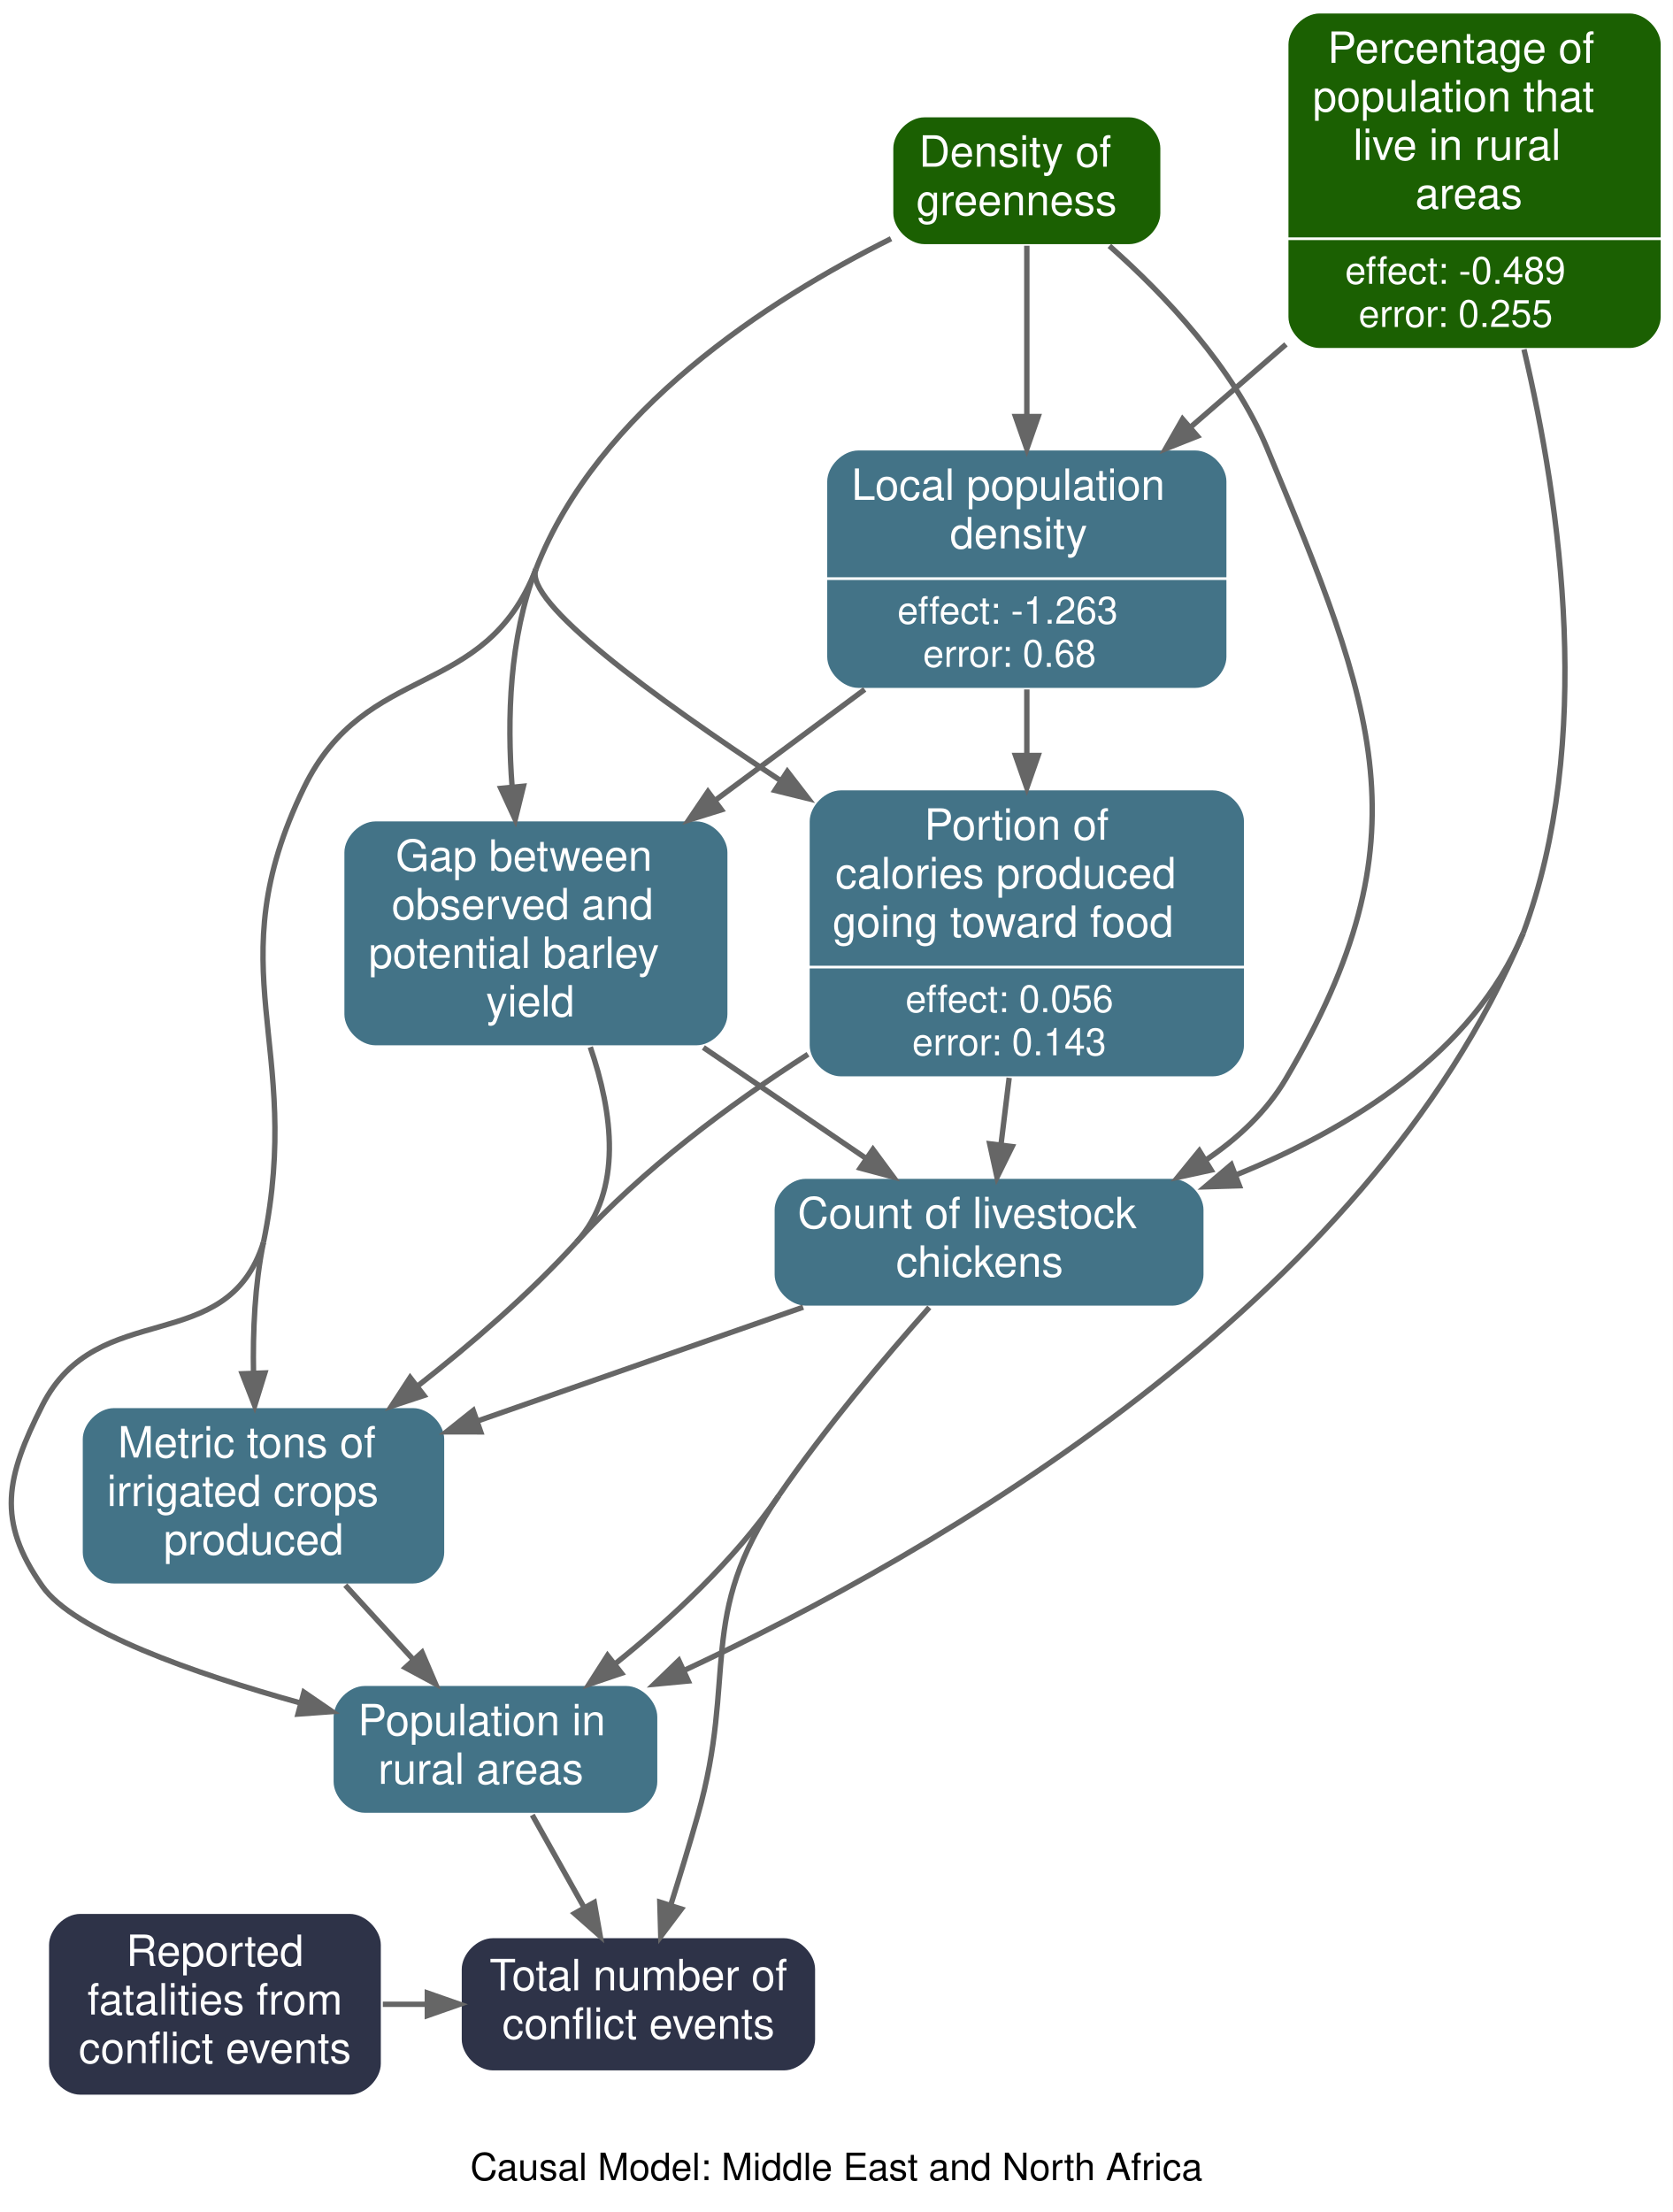
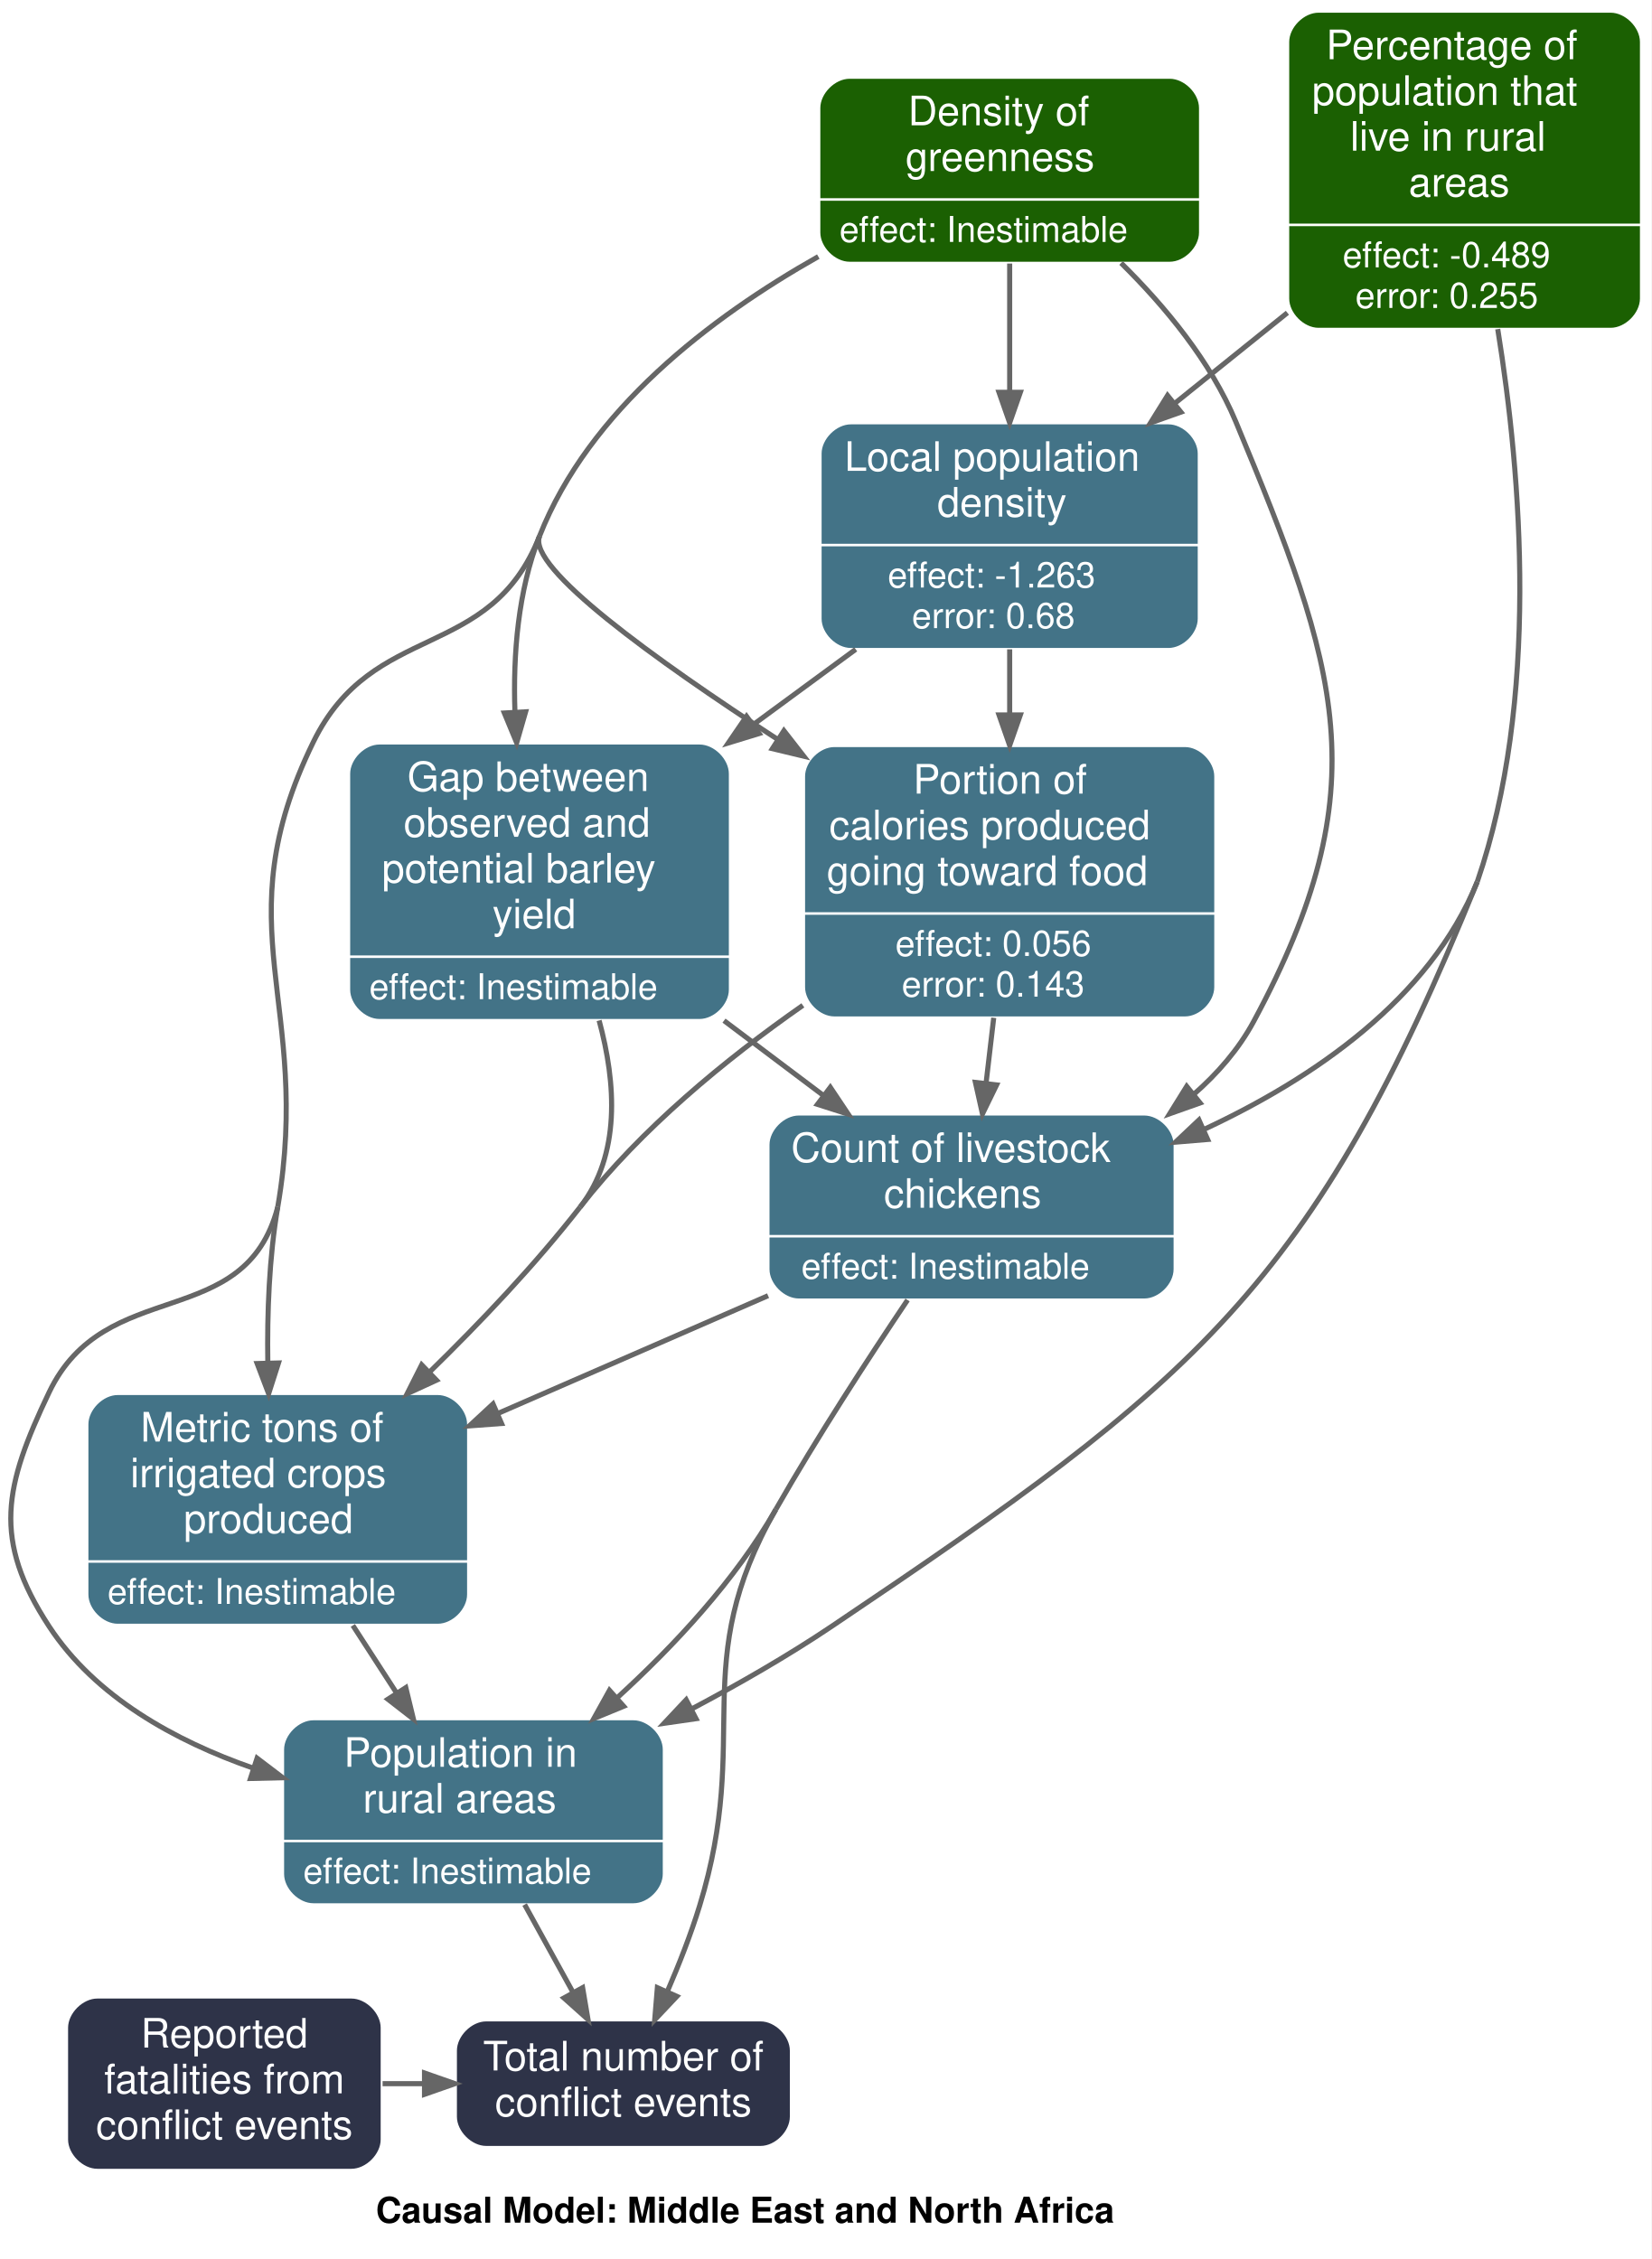
- <svg xmlns="http://www.w3.org/2000/svg" width="" height="" viewBox="0.00 0.00 620.18 820.00" preserveAspectRatio="xMinYMin">
-   <g id="graph0" class="graph" transform="scale(1 1) rotate(0) translate(4 816)">
-     <polygon fill="#ffffff" stroke="transparent" points="-4,4 -4,-816 616.185,-816 616.185,4 -4,4" />
-     <text text-anchor="middle" x="306.092" y="-7.8" font-family="Helvetica, Arial, sans-serif" font-size="14.00" fill="#000000">Causal Model: Middle East and North Africa</text>
+ <svg xmlns="http://www.w3.org/2000/svg" width="" height="" viewBox="0.00 0.00 649.79 889.00" preserveAspectRatio="xMinYMin">
+   <g id="graph0" class="graph" transform="scale(1 1) rotate(0) translate(4 885)">
+     <polygon fill="#ffffff" stroke="transparent" points="-4,4 -4,-885 645.79,-885 645.79,4 -4,4" />
+     <text text-anchor="start" x="143.895" y="-10.3" font-family="Helvetica, Arial, sans-serif" font-weight="bold" font-size="14.00" fill="#000000">Causal Model: Middle East and North Africa</text>
    <g id="node1" class="node rankB">
-       <path fill="none" stroke="#000000" d="M307.685,-416.5C307.685,-416.5 445.685,-416.5 445.685,-416.5 451.685,-416.5 457.685,-422.5 457.685,-428.5 457.685,-428.5 457.685,-511.5 457.685,-511.5 457.685,-517.5 451.685,-523.5 445.685,-523.5 445.685,-523.5 307.685,-523.5 307.685,-523.5 301.685,-523.5 295.685,-517.5 295.685,-511.5 295.685,-511.5 295.685,-428.5 295.685,-428.5 295.685,-422.5 301.685,-416.5 307.685,-416.5" />
-       <text text-anchor="start" x="338.685" y="-504.7" font-family="Helvetica, Arial, sans-serif" font-size="16.00" fill="#000000">Portion of</text>
-       <text text-anchor="start" x="305.685" y="-486.7" font-family="Helvetica, Arial, sans-serif" font-size="16.00" fill="#000000">calories produced</text>
-       <text text-anchor="start" x="304.685" y="-468.7" font-family="Helvetica, Arial, sans-serif" font-size="16.00" fill="#000000">going toward food</text>
-       <polyline fill="none" stroke="#000000" points="295.685,-457.5 457.685,-457.5 " />
-       <text text-anchor="start" x="331.685" y="-440.8" font-family="Helvetica, Arial, sans-serif" font-size="14.00" fill="#000000">effect: 0.056</text>
-       <text text-anchor="start" x="334.185" y="-424.8" font-family="Helvetica, Arial, sans-serif" font-size="14.00" fill="#000000">error: 0.143</text>
+       <path fill="none" stroke="#000000" d="M324.29,-484.5C324.29,-484.5 462.29,-484.5 462.29,-484.5 468.29,-484.5 474.29,-490.5 474.29,-496.5 474.29,-496.5 474.29,-579.5 474.29,-579.5 474.29,-585.5 468.29,-591.5 462.29,-591.5 462.29,-591.5 324.29,-591.5 324.29,-591.5 318.29,-591.5 312.29,-585.5 312.29,-579.5 312.29,-579.5 312.29,-496.5 312.29,-496.5 312.29,-490.5 318.29,-484.5 324.29,-484.5" />
+       <text text-anchor="start" x="355.29" y="-572.7" font-family="Helvetica, Arial, sans-serif" font-size="16.00" fill="#000000">Portion of</text>
+       <text text-anchor="start" x="322.29" y="-554.7" font-family="Helvetica, Arial, sans-serif" font-size="16.00" fill="#000000">calories produced</text>
+       <text text-anchor="start" x="321.29" y="-536.7" font-family="Helvetica, Arial, sans-serif" font-size="16.00" fill="#000000">going toward food</text>
+       <polyline fill="none" stroke="#000000" points="312.29,-525.5 474.29,-525.5 " />
+       <text text-anchor="start" x="348.29" y="-508.8" font-family="Helvetica, Arial, sans-serif" font-size="14.00" fill="#000000">effect: 0.056</text>
+       <text text-anchor="start" x="350.79" y="-492.8" font-family="Helvetica, Arial, sans-serif" font-size="14.00" fill="#000000">error: 0.143</text>
    </g>
    <g id="node2" class="node rankB">
-       <path fill="none" stroke="#000000" d="M294.685,-331.5C294.685,-331.5 430.685,-331.5 430.685,-331.5 436.685,-331.5 442.685,-337.5 442.685,-343.5 442.685,-343.5 442.685,-367.5 442.685,-367.5 442.685,-373.5 436.685,-379.5 430.685,-379.5 430.685,-379.5 294.685,-379.5 294.685,-379.5 288.685,-379.5 282.685,-373.5 282.685,-367.5 282.685,-367.5 282.685,-343.5 282.685,-343.5 282.685,-337.5 288.685,-331.5 294.685,-331.5" />
-       <text text-anchor="start" x="291.685" y="-360.7" font-family="Helvetica, Arial, sans-serif" font-size="16.00" fill="#000000">Count of livestock</text>
-       <text text-anchor="start" x="328.185" y="-342.7" font-family="Helvetica, Arial, sans-serif" font-size="16.00" fill="#000000">chickens</text>
+       <path fill="none" stroke="#000000" d="M310.29,-373.5C310.29,-373.5 446.29,-373.5 446.29,-373.5 452.29,-373.5 458.29,-379.5 458.29,-385.5 458.29,-385.5 458.29,-434.5 458.29,-434.5 458.29,-440.5 452.29,-446.5 446.29,-446.5 446.29,-446.5 310.29,-446.5 310.29,-446.5 304.29,-446.5 298.29,-440.5 298.29,-434.5 298.29,-434.5 298.29,-385.5 298.29,-385.5 298.29,-379.5 304.29,-373.5 310.29,-373.5" />
+       <text text-anchor="start" x="307.29" y="-427.7" font-family="Helvetica, Arial, sans-serif" font-size="16.00" fill="#000000">Count of livestock</text>
+       <text text-anchor="start" x="343.79" y="-409.7" font-family="Helvetica, Arial, sans-serif" font-size="16.00" fill="#000000">chickens</text>
+       <polyline fill="none" stroke="#000000" points="298.29,-398.5 458.29,-398.5 " />
+       <text text-anchor="start" x="311.29" y="-381.8" font-family="Helvetica, Arial, sans-serif" font-size="14.00" fill="#000000">effect: Inestimable</text>
    </g>
    <g id="edge1" class="edge">
-       <path fill="none" stroke="#666666" stroke-width="2" d="M370.136,-416.438C369.111,-408.059 368.074,-399.575 367.112,-391.707" />
-       <polygon fill="#666666" stroke="#666666" stroke-width="2" points="371.253,-390.969 365.627,-379.567 362.915,-391.988 371.253,-390.969" />
+       <path fill="none" stroke="#666666" stroke-width="2" d="M387.016,-484.458C386.012,-475.897 384.979,-467.079 383.99,-458.64" />
+       <polygon fill="#666666" stroke="#666666" stroke-width="2" points="388.15,-458.05 382.582,-446.621 379.807,-459.028 388.15,-458.05" />
    </g>
    <g id="node3" class="node rankB">
-       <path fill="none" stroke="#000000" d="M38.185,-228.5C38.185,-228.5 149.185,-228.5 149.185,-228.5 155.185,-228.5 161.185,-234.5 161.185,-240.5 161.185,-240.5 161.185,-282.5 161.185,-282.5 161.185,-288.5 155.185,-294.5 149.185,-294.5 149.185,-294.5 38.185,-294.5 38.185,-294.5 32.185,-294.5 26.185,-288.5 26.185,-282.5 26.185,-282.5 26.185,-240.5 26.185,-240.5 26.185,-234.5 32.185,-228.5 38.185,-228.5" />
-       <text text-anchor="start" x="39.685" y="-275.7" font-family="Helvetica, Arial, sans-serif" font-size="16.00" fill="#000000">Metric tons of</text>
-       <text text-anchor="start" x="35.685" y="-257.7" font-family="Helvetica, Arial, sans-serif" font-size="16.00" fill="#000000">irrigated crops</text>
-       <text text-anchor="start" x="56.685" y="-239.7" font-family="Helvetica, Arial, sans-serif" font-size="16.00" fill="#000000">produced</text>
+       <path fill="none" stroke="#000000" d="M42.29,-245.5C42.29,-245.5 168.29,-245.5 168.29,-245.5 174.29,-245.5 180.29,-251.5 180.29,-257.5 180.29,-257.5 180.29,-324.5 180.29,-324.5 180.29,-330.5 174.29,-336.5 168.29,-336.5 168.29,-336.5 42.29,-336.5 42.29,-336.5 36.29,-336.5 30.29,-330.5 30.29,-324.5 30.29,-324.5 30.29,-257.5 30.29,-257.5 30.29,-251.5 36.29,-245.5 42.29,-245.5" />
+       <text text-anchor="start" x="51.29" y="-317.7" font-family="Helvetica, Arial, sans-serif" font-size="16.00" fill="#000000">Metric tons of</text>
+       <text text-anchor="start" x="47.29" y="-299.7" font-family="Helvetica, Arial, sans-serif" font-size="16.00" fill="#000000">irrigated crops</text>
+       <text text-anchor="start" x="68.29" y="-281.7" font-family="Helvetica, Arial, sans-serif" font-size="16.00" fill="#000000">produced</text>
+       <polyline fill="none" stroke="#000000" points="30.29,-270.5 180.29,-270.5 " />
+       <text text-anchor="start" x="38.29" y="-253.8" font-family="Helvetica, Arial, sans-serif" font-size="14.00" fill="#000000">effect: Inestimable</text>
    </g>
    <g id="edge2" class="edge">
-       <path fill="none" stroke="#666666" stroke-width="2" d="M295.561,-425.173C266.143,-406.288 234.161,-382.42 209.685,-355.5" />
+       <path fill="none" stroke="#666666" stroke-width="2" d="M311.922,-489.357C281.37,-468.006 248.274,-440.772 224.29,-410" />
    </g>
    <g id="edge3" class="edge">
-       <path fill="none" stroke="#666666" stroke-width="2" d="M293.76,-331.415C256.94,-318.548 211.44,-302.649 173.137,-289.264" />
-       <polygon fill="#666666" stroke="#666666" stroke-width="2" points="174.213,-285.191 161.499,-285.197 171.442,-293.121 174.213,-285.191" />
+       <path fill="none" stroke="#666666" stroke-width="2" d="M298.226,-375.1C264.866,-360.559 226.049,-343.638 192.014,-328.803" />
+       <polygon fill="#666666" stroke="#666666" stroke-width="2" points="193.349,-324.803 180.671,-323.858 189.993,-332.503 193.349,-324.803" />
    </g>
    <g id="node4" class="node rankB">
-       <path fill="none" stroke="#000000" d="M131.185,-143.5C131.185,-143.5 228.185,-143.5 228.185,-143.5 234.185,-143.5 240.185,-149.5 240.185,-155.5 240.185,-155.5 240.185,-179.5 240.185,-179.5 240.185,-185.5 234.185,-191.5 228.185,-191.5 228.185,-191.5 131.185,-191.5 131.185,-191.5 125.185,-191.5 119.185,-185.5 119.185,-179.5 119.185,-179.5 119.185,-155.5 119.185,-155.5 119.185,-149.5 125.185,-143.5 131.185,-143.5" />
-       <text text-anchor="start" x="128.685" y="-172.7" font-family="Helvetica, Arial, sans-serif" font-size="16.00" fill="#000000">Population in</text>
-       <text text-anchor="start" x="136.185" y="-154.7" font-family="Helvetica, Arial, sans-serif" font-size="16.00" fill="#000000">rural areas</text>
+       <path fill="none" stroke="#000000" d="M119.29,-135.5C119.29,-135.5 245.29,-135.5 245.29,-135.5 251.29,-135.5 257.29,-141.5 257.29,-147.5 257.29,-147.5 257.29,-196.5 257.29,-196.5 257.29,-202.5 251.29,-208.5 245.29,-208.5 245.29,-208.5 119.29,-208.5 119.29,-208.5 113.29,-208.5 107.29,-202.5 107.29,-196.5 107.29,-196.5 107.29,-147.5 107.29,-147.5 107.29,-141.5 113.29,-135.5 119.29,-135.5" />
+       <text text-anchor="start" x="131.29" y="-189.7" font-family="Helvetica, Arial, sans-serif" font-size="16.00" fill="#000000">Population in</text>
+       <text text-anchor="start" x="138.79" y="-171.7" font-family="Helvetica, Arial, sans-serif" font-size="16.00" fill="#000000">rural areas</text>
+       <polyline fill="none" stroke="#000000" points="107.29,-160.5 257.29,-160.5 " />
+       <text text-anchor="start" x="115.29" y="-143.8" font-family="Helvetica, Arial, sans-serif" font-size="14.00" fill="#000000">effect: Inestimable</text>
    </g>
    <g id="edge4" class="edge">
-       <path fill="none" stroke="#666666" stroke-width="2" d="M340.532,-331.343C324.161,-312.911 301.832,-286.511 284.685,-261.5" />
-       <path fill="none" stroke="#666666" stroke-width="2" d="M284.685,-261.5C268.322,-237.634 244.667,-215.756 223.951,-199.124" />
-       <polygon fill="#666666" stroke="#666666" stroke-width="2" points="226.41,-195.715 214.37,-191.63 221.234,-202.332 226.41,-195.715" />
+       <path fill="none" stroke="#666666" stroke-width="2" d="M353.111,-373.404C337.521,-350.195 317.462,-319.312 301.29,-291" />
+       <path fill="none" stroke="#666666" stroke-width="2" d="M301.29,-291C285.369,-263.127 261.197,-237.262 238.787,-216.813" />
+       <polygon fill="#666666" stroke="#666666" stroke-width="2" points="241.407,-213.522 229.651,-208.679 235.821,-219.796 241.407,-213.522" />
    </g>
    <g id="node9" class="node rankC">
-       <path fill="none" stroke="#000000" d="M286.685,-98C286.685,-98 178.685,-98 178.685,-98 172.685,-98 166.685,-92 166.685,-86 166.685,-86 166.685,-60 166.685,-60 166.685,-54 172.685,-48 178.685,-48 178.685,-48 286.685,-48 286.685,-48 292.685,-48 298.685,-54 298.685,-60 298.685,-60 298.685,-86 298.685,-86 298.685,-92 292.685,-98 286.685,-98" />
-       <text text-anchor="middle" x="232.685" y="-78.2" font-family="Helvetica, Arial, sans-serif" font-size="16.00" fill="#000000">Total number of</text>
-       <text text-anchor="middle" x="232.685" y="-60.2" font-family="Helvetica, Arial, sans-serif" font-size="16.00" fill="#000000">conflict events</text>
+       <path fill="none" stroke="#000000" d="M295.29,-90C295.29,-90 187.29,-90 187.29,-90 181.29,-90 175.29,-84 175.29,-78 175.29,-78 175.29,-52 175.29,-52 175.29,-46 181.29,-40 187.29,-40 187.29,-40 295.29,-40 295.29,-40 301.29,-40 307.29,-46 307.29,-52 307.29,-52 307.29,-78 307.29,-78 307.29,-84 301.29,-90 295.29,-90" />
+       <text text-anchor="middle" x="241.29" y="-70.2" font-family="Helvetica, Arial, sans-serif" font-size="16.00" fill="#000000">Total number of</text>
+       <text text-anchor="middle" x="241.29" y="-52.2" font-family="Helvetica, Arial, sans-serif" font-size="16.00" fill="#000000">conflict events</text>
    </g>
    <g id="edge5" class="edge">
-       <path fill="none" stroke="#666666" stroke-width="2" d="M284.685,-261.5C253.964,-216.692 269.502,-195.269 254.685,-143 251.605,-132.136 248.021,-120.403 244.65,-109.706" />
-       <polygon fill="#666666" stroke="#666666" stroke-width="2" points="248.619,-108.327 240.974,-98.169 240.615,-110.878 248.619,-108.327" />
+       <path fill="none" stroke="#666666" stroke-width="2" d="M301.29,-291C266.271,-229.693 291.982,-202.504 271.29,-135 267.847,-123.767 263.18,-111.898 258.553,-101.189" />
+       <polygon fill="#666666" stroke="#666666" stroke-width="2" points="262.333,-99.354 253.608,-90.107 254.662,-102.777 262.333,-99.354" />
    </g>
    <g id="edge6" class="edge">
-       <path fill="none" stroke="#666666" stroke-width="2" d="M124.005,-228.359C132.189,-219.415 141.045,-209.735 149.235,-200.782" />
-       <polygon fill="#666666" stroke="#666666" stroke-width="2" points="152.472,-203.467 157.473,-191.778 146.274,-197.797 152.472,-203.467" />
+       <path fill="none" stroke="#666666" stroke-width="2" d="M134.84,-245.332C140.51,-236.569 146.454,-227.383 152.142,-218.592" />
+       <polygon fill="#666666" stroke="#666666" stroke-width="2" points="155.678,-220.859 158.671,-208.502 148.626,-216.296 155.678,-220.859" />
    </g>
    <g id="edge7" class="edge">
-       <path fill="none" stroke="#666666" stroke-width="2" d="M193.334,-143.164C199.191,-132.72 206.153,-120.306 212.581,-108.845" />
-       <polygon fill="#666666" stroke="#666666" stroke-width="2" points="216.321,-110.764 218.528,-98.243 208.994,-106.655 216.321,-110.764" />
+       <path fill="none" stroke="#666666" stroke-width="2" d="M202.43,-135.476C208.589,-124.306 215.355,-112.035 221.491,-100.906" />
+       <polygon fill="#666666" stroke="#666666" stroke-width="2" points="225.255,-102.778 227.372,-90.242 217.899,-98.722 225.255,-102.778" />
    </g>
    <g id="node5" class="node rankB">
-       <path fill="none" stroke="#000000" d="M135.185,-428C135.185,-428 254.185,-428 254.185,-428 260.185,-428 266.185,-434 266.185,-440 266.185,-440 266.185,-500 266.185,-500 266.185,-506 260.185,-512 254.185,-512 254.185,-512 135.185,-512 135.185,-512 129.185,-512 123.185,-506 123.185,-500 123.185,-500 123.185,-440 123.185,-440 123.185,-434 129.185,-428 135.185,-428" />
-       <text text-anchor="start" x="142.685" y="-493.2" font-family="Helvetica, Arial, sans-serif" font-size="16.00" fill="#000000">Gap between</text>
-       <text text-anchor="start" x="141.185" y="-475.2" font-family="Helvetica, Arial, sans-serif" font-size="16.00" fill="#000000">observed and</text>
-       <text text-anchor="start" x="132.685" y="-457.2" font-family="Helvetica, Arial, sans-serif" font-size="16.00" fill="#000000">potential barley</text>
-       <text text-anchor="start" x="176.185" y="-439.2" font-family="Helvetica, Arial, sans-serif" font-size="16.00" fill="#000000">yield</text>
+       <path fill="none" stroke="#000000" d="M145.29,-483.5C145.29,-483.5 271.29,-483.5 271.29,-483.5 277.29,-483.5 283.29,-489.5 283.29,-495.5 283.29,-495.5 283.29,-580.5 283.29,-580.5 283.29,-586.5 277.29,-592.5 271.29,-592.5 271.29,-592.5 145.29,-592.5 145.29,-592.5 139.29,-592.5 133.29,-586.5 133.29,-580.5 133.29,-580.5 133.29,-495.5 133.29,-495.5 133.29,-489.5 139.29,-483.5 145.29,-483.5" />
+       <text text-anchor="start" x="156.29" y="-573.7" font-family="Helvetica, Arial, sans-serif" font-size="16.00" fill="#000000">Gap between</text>
+       <text text-anchor="start" x="154.79" y="-555.7" font-family="Helvetica, Arial, sans-serif" font-size="16.00" fill="#000000">observed and</text>
+       <text text-anchor="start" x="146.29" y="-537.7" font-family="Helvetica, Arial, sans-serif" font-size="16.00" fill="#000000">potential barley</text>
+       <text text-anchor="start" x="189.79" y="-519.7" font-family="Helvetica, Arial, sans-serif" font-size="16.00" fill="#000000">yield</text>
+       <polyline fill="none" stroke="#000000" points="133.29,-508.5 283.29,-508.5 " />
+       <text text-anchor="start" x="141.29" y="-491.8" font-family="Helvetica, Arial, sans-serif" font-size="14.00" fill="#000000">effect: Inestimable</text>
    </g>
    <g id="edge8" class="edge">
-       <path fill="none" stroke="#666666" stroke-width="2" d="M256.764,-427.69C276.796,-414.037 298.617,-399.166 317.218,-386.488" />
-       <polygon fill="#666666" stroke="#666666" stroke-width="2" points="319.639,-389.921 327.19,-379.692 314.908,-382.979 319.639,-389.921" />
+       <path fill="none" stroke="#666666" stroke-width="2" d="M280.879,-483.345C293.91,-473.533 307.339,-463.422 319.905,-453.961" />
+       <polygon fill="#666666" stroke="#666666" stroke-width="2" points="322.713,-457.104 329.773,-446.53 317.66,-450.393 322.713,-457.104" />
    </g>
    <g id="edge9" class="edge">
-       <path fill="none" stroke="#666666" stroke-width="2" d="M214.847,-427.828C223.107,-403.784 227.15,-374.71 209.685,-355.5" />
-       <path fill="none" stroke="#666666" stroke-width="2" d="M209.685,-355.5C192.152,-336.216 170.497,-317.58 150.663,-302.057" />
-       <polygon fill="#666666" stroke="#666666" stroke-width="2" points="153.17,-298.687 141.099,-294.697 148.048,-305.344 153.17,-298.687" />
+       <path fill="none" stroke="#666666" stroke-width="2" d="M231.74,-483.41C238.472,-458.692 240.26,-430.49 224.29,-410" />
+       <path fill="none" stroke="#666666" stroke-width="2" d="M224.29,-410C206.611,-387.316 184.933,-364.483 164.946,-344.969" />
+       <polygon fill="#666666" stroke="#666666" stroke-width="2" points="167.756,-341.843 156.203,-336.535 161.924,-347.889 167.756,-341.843" />
    </g>
    <g id="node6" class="node rankA">
-       <path fill="none" stroke="#000000" d="M485.185,-686.5C485.185,-686.5 600.185,-686.5 600.185,-686.5 606.185,-686.5 612.185,-692.5 612.185,-698.5 612.185,-698.5 612.185,-799.5 612.185,-799.5 612.185,-805.5 606.185,-811.5 600.185,-811.5 600.185,-811.5 485.185,-811.5 485.185,-811.5 479.185,-811.5 473.185,-805.5 473.185,-799.5 473.185,-799.5 473.185,-698.5 473.185,-698.5 473.185,-692.5 479.185,-686.5 485.185,-686.5" />
-       <text text-anchor="start" x="488.185" y="-792.7" font-family="Helvetica, Arial, sans-serif" font-size="16.00" fill="#000000">Percentage of</text>
-       <text text-anchor="start" x="482.685" y="-774.7" font-family="Helvetica, Arial, sans-serif" font-size="16.00" fill="#000000">population that</text>
-       <text text-anchor="start" x="497.685" y="-756.7" font-family="Helvetica, Arial, sans-serif" font-size="16.00" fill="#000000">live in rural</text>
-       <text text-anchor="start" x="520.685" y="-738.7" font-family="Helvetica, Arial, sans-serif" font-size="16.00" fill="#000000">areas</text>
-       <polyline fill="none" stroke="#000000" points="473.185,-727.5 612.185,-727.5 " />
-       <text text-anchor="start" x="494.685" y="-710.8" font-family="Helvetica, Arial, sans-serif" font-size="14.00" fill="#000000">effect: -0.489</text>
-       <text text-anchor="start" x="499.685" y="-694.8" font-family="Helvetica, Arial, sans-serif" font-size="14.00" fill="#000000">error: 0.255</text>
+       <path fill="none" stroke="#000000" d="M514.79,-755.5C514.79,-755.5 629.79,-755.5 629.79,-755.5 635.79,-755.5 641.79,-761.5 641.79,-767.5 641.79,-767.5 641.79,-868.5 641.79,-868.5 641.79,-874.5 635.79,-880.5 629.79,-880.5 629.79,-880.5 514.79,-880.5 514.79,-880.5 508.79,-880.5 502.79,-874.5 502.79,-868.5 502.79,-868.5 502.79,-767.5 502.79,-767.5 502.79,-761.5 508.79,-755.5 514.79,-755.5" />
+       <text text-anchor="start" x="517.79" y="-861.7" font-family="Helvetica, Arial, sans-serif" font-size="16.00" fill="#000000">Percentage of</text>
+       <text text-anchor="start" x="512.29" y="-843.7" font-family="Helvetica, Arial, sans-serif" font-size="16.00" fill="#000000">population that</text>
+       <text text-anchor="start" x="527.29" y="-825.7" font-family="Helvetica, Arial, sans-serif" font-size="16.00" fill="#000000">live in rural</text>
+       <text text-anchor="start" x="550.29" y="-807.7" font-family="Helvetica, Arial, sans-serif" font-size="16.00" fill="#000000">areas</text>
+       <polyline fill="none" stroke="#000000" points="502.79,-796.5 641.79,-796.5 " />
+       <text text-anchor="start" x="524.29" y="-779.8" font-family="Helvetica, Arial, sans-serif" font-size="14.00" fill="#000000">effect: -0.489</text>
+       <text text-anchor="start" x="529.29" y="-763.8" font-family="Helvetica, Arial, sans-serif" font-size="14.00" fill="#000000">error: 0.255</text>
    </g>
    <g id="edge10" class="edge">
-       <path fill="none" stroke="#666666" stroke-width="2" d="M561.007,-686.468C574.723,-628.476 587.023,-540.732 560.685,-470" />
-       <path fill="none" stroke="#666666" stroke-width="2" d="M560.685,-470C542.076,-425.628 496.723,-397.609 454.113,-380.403" />
-       <polygon fill="#666666" stroke="#666666" stroke-width="2" points="455.485,-376.43 442.777,-376.045 452.471,-384.271 455.485,-376.43" />
+       <path fill="none" stroke="#666666" stroke-width="2" d="M585.337,-755.487C594.702,-697.458 601.816,-609.514 577.29,-538" />
+       <path fill="none" stroke="#666666" stroke-width="2" d="M577.29,-538C558.507,-491.688 512.633,-460.486 469.659,-440.491" />
+       <polygon fill="#666666" stroke="#666666" stroke-width="2" points="471.193,-436.577 458.523,-435.522 467.77,-444.247 471.193,-436.577" />
    </g>
    <g id="edge11" class="edge">
-       <path fill="none" stroke="#666666" stroke-width="2" d="M560.685,-470C502.85,-332.1 342.771,-240.252 249.538,-196.718" />
-       <polygon fill="#666666" stroke="#666666" stroke-width="2" points="251.169,-192.845 238.511,-191.649 247.66,-200.477 251.169,-192.845" />
+       <path fill="none" stroke="#666666" stroke-width="2" d="M577.29,-538C512.516,-378.294 466.296,-341.182 323.29,-245 306.082,-233.426 286.81,-222.35 268.174,-212.479" />
+       <polygon fill="#666666" stroke="#666666" stroke-width="2" points="269.878,-208.631 257.295,-206.811 265.997,-216.081 269.878,-208.631" />
    </g>
    <g id="node7" class="node rankB">
-       <path fill="none" stroke="#000000" d="M314.185,-560.5C314.185,-560.5 439.185,-560.5 439.185,-560.5 445.185,-560.5 451.185,-566.5 451.185,-572.5 451.185,-572.5 451.185,-637.5 451.185,-637.5 451.185,-643.5 445.185,-649.5 439.185,-649.5 439.185,-649.5 314.185,-649.5 314.185,-649.5 308.185,-649.5 302.185,-643.5 302.185,-637.5 302.185,-637.5 302.185,-572.5 302.185,-572.5 302.185,-566.5 308.185,-560.5 314.185,-560.5" />
-       <text text-anchor="start" x="311.685" y="-630.7" font-family="Helvetica, Arial, sans-serif" font-size="16.00" fill="#000000">Local population</text>
-       <text text-anchor="start" x="348.185" y="-612.7" font-family="Helvetica, Arial, sans-serif" font-size="16.00" fill="#000000">density</text>
-       <polyline fill="none" stroke="#000000" points="302.185,-601.5 451.185,-601.5 " />
-       <text text-anchor="start" x="328.685" y="-584.8" font-family="Helvetica, Arial, sans-serif" font-size="14.00" fill="#000000">effect: -1.263</text>
-       <text text-anchor="start" x="338.185" y="-568.8" font-family="Helvetica, Arial, sans-serif" font-size="14.00" fill="#000000">error: 0.68</text>
+       <path fill="none" stroke="#000000" d="M330.79,-629.5C330.79,-629.5 455.79,-629.5 455.79,-629.5 461.79,-629.5 467.79,-635.5 467.79,-641.5 467.79,-641.5 467.79,-706.5 467.79,-706.5 467.79,-712.5 461.79,-718.5 455.79,-718.5 455.79,-718.5 330.79,-718.5 330.79,-718.5 324.79,-718.5 318.79,-712.5 318.79,-706.5 318.79,-706.5 318.79,-641.5 318.79,-641.5 318.79,-635.5 324.79,-629.5 330.79,-629.5" />
+       <text text-anchor="start" x="328.29" y="-699.7" font-family="Helvetica, Arial, sans-serif" font-size="16.00" fill="#000000">Local population</text>
+       <text text-anchor="start" x="364.79" y="-681.7" font-family="Helvetica, Arial, sans-serif" font-size="16.00" fill="#000000">density</text>
+       <polyline fill="none" stroke="#000000" points="318.79,-670.5 467.79,-670.5 " />
+       <text text-anchor="start" x="345.29" y="-653.8" font-family="Helvetica, Arial, sans-serif" font-size="14.00" fill="#000000">effect: -1.263</text>
+       <text text-anchor="start" x="354.79" y="-637.8" font-family="Helvetica, Arial, sans-serif" font-size="14.00" fill="#000000">error: 0.68</text>
    </g>
    <g id="edge12" class="edge">
-       <path fill="none" stroke="#666666" stroke-width="2" d="M472.767,-688.348C460.951,-678.098 448.772,-667.534 437.221,-657.514" />
-       <polygon fill="#666666" stroke="#666666" stroke-width="2" points="439.928,-654.302 428.111,-649.611 434.424,-660.647 439.928,-654.302" />
+       <path fill="none" stroke="#666666" stroke-width="2" d="M502.572,-761.913C487.916,-750.124 472.515,-737.734 458.05,-726.098" />
+       <polygon fill="#666666" stroke="#666666" stroke-width="2" points="460.68,-722.823 448.697,-718.573 455.415,-729.368 460.68,-722.823" />
    </g>
    <g id="edge13" class="edge">
-       <path fill="none" stroke="#666666" stroke-width="2" d="M376.685,-560.422C376.685,-552.578 376.685,-544.266 376.685,-535.985" />
-       <polygon fill="#666666" stroke="#666666" stroke-width="2" points="380.885,-535.932 376.685,-523.932 372.485,-535.932 380.885,-535.932" />
+       <path fill="none" stroke="#666666" stroke-width="2" d="M393.29,-629.468C393.29,-621.255 393.29,-612.52 393.29,-603.832" />
+       <polygon fill="#666666" stroke="#666666" stroke-width="2" points="397.49,-603.641 393.29,-591.641 389.09,-603.641 397.49,-603.641" />
    </g>
    <g id="edge14" class="edge">
-       <path fill="none" stroke="#666666" stroke-width="2" d="M316.587,-560.422C298.77,-547.206 279.16,-532.66 260.975,-519.171" />
-       <polygon fill="#666666" stroke="#666666" stroke-width="2" points="263.467,-515.79 251.327,-512.014 258.462,-522.537 263.467,-515.79" />
+       <path fill="none" stroke="#666666" stroke-width="2" d="M332.714,-629.468C319.825,-619.993 305.993,-609.825 292.405,-599.836" />
+       <polygon fill="#666666" stroke="#666666" stroke-width="2" points="294.727,-596.33 282.571,-592.606 289.752,-603.098 294.727,-596.33" />
    </g>
    <g id="node8" class="node rankA">
-       <path fill="none" stroke="#000000" d="M338.685,-725C338.685,-725 414.685,-725 414.685,-725 420.685,-725 426.685,-731 426.685,-737 426.685,-737 426.685,-761 426.685,-761 426.685,-767 420.685,-773 414.685,-773 414.685,-773 338.685,-773 338.685,-773 332.685,-773 326.685,-767 326.685,-761 326.685,-761 326.685,-737 326.685,-737 326.685,-731 332.685,-725 338.685,-725" />
-       <text text-anchor="start" x="336.685" y="-754.2" font-family="Helvetica, Arial, sans-serif" font-size="16.00" fill="#000000">Density of</text>
-       <text text-anchor="start" x="335.685" y="-736.2" font-family="Helvetica, Arial, sans-serif" font-size="16.00" fill="#000000">greenness</text>
+       <path fill="none" stroke="#000000" d="M330.29,-781.5C330.29,-781.5 456.29,-781.5 456.29,-781.5 462.29,-781.5 468.29,-787.5 468.29,-793.5 468.29,-793.5 468.29,-842.5 468.29,-842.5 468.29,-848.5 462.29,-854.5 456.29,-854.5 456.29,-854.5 330.29,-854.5 330.29,-854.5 324.29,-854.5 318.29,-848.5 318.29,-842.5 318.29,-842.5 318.29,-793.5 318.29,-793.5 318.29,-787.5 324.29,-781.5 330.29,-781.5" />
+       <text text-anchor="start" x="353.29" y="-835.7" font-family="Helvetica, Arial, sans-serif" font-size="16.00" fill="#000000">Density of</text>
+       <text text-anchor="start" x="352.29" y="-817.7" font-family="Helvetica, Arial, sans-serif" font-size="16.00" fill="#000000">greenness</text>
+       <polyline fill="none" stroke="#000000" points="318.29,-806.5 468.29,-806.5 " />
+       <text text-anchor="start" x="326.29" y="-789.8" font-family="Helvetica, Arial, sans-serif" font-size="14.00" fill="#000000">effect: Inestimable</text>
    </g>
    <g id="edge15" class="edge">
-       <path fill="none" stroke="#666666" stroke-width="2" d="M194.685,-605C190.029,-592.993 237.747,-557.952 285.482,-526.581" />
-       <polygon fill="#666666" stroke="#666666" stroke-width="2" points="287.891,-530.024 295.649,-519.952 283.303,-522.988 287.891,-530.024" />
+       <path fill="none" stroke="#666666" stroke-width="2" d="M208.29,-674C203.464,-661.722 253.099,-625.775 302.16,-593.922" />
+       <polygon fill="#666666" stroke="#666666" stroke-width="2" points="304.461,-597.436 312.274,-587.406 299.911,-590.374 304.461,-597.436" />
    </g>
    <g id="edge16" class="edge">
-       <path fill="none" stroke="#666666" stroke-width="2" d="M407.296,-724.845C427.814,-706.686 453.267,-679.879 465.685,-650 505.615,-553.92 525.64,-505.562 472.685,-416 465.448,-403.761 454.757,-393.832 442.842,-385.829" />
-       <polygon fill="#666666" stroke="#666666" stroke-width="2" points="445.021,-382.238 432.594,-379.551 440.633,-389.401 445.021,-382.238" />
+       <path fill="none" stroke="#666666" stroke-width="2" d="M437.128,-781.497C454.405,-764.448 472.445,-742.69 482.29,-719 522.561,-622.1 539.094,-575.363 489.29,-483 483.4,-472.077 475.083,-462.521 465.619,-454.239" />
+       <polygon fill="#666666" stroke="#666666" stroke-width="2" points="468.217,-450.939 456.235,-446.687 462.95,-457.483 468.217,-450.939" />
    </g>
    <g id="edge17" class="edge">
-       <path fill="none" stroke="#666666" stroke-width="2" d="M93.685,-355.5C90.458,-339.862 89.697,-322.446 89.99,-306.896" />
-       <polygon fill="#666666" stroke="#666666" stroke-width="2" points="94.187,-307.039 90.423,-294.895 85.793,-306.736 94.187,-307.039" />
+       <path fill="none" stroke="#666666" stroke-width="2" d="M105.29,-410C101.898,-390.195 101.083,-368.263 101.377,-348.678" />
+       <polygon fill="#666666" stroke="#666666" stroke-width="2" points="105.58,-348.619 101.702,-336.511 97.183,-348.395 105.58,-348.619" />
    </g>
    <g id="edge18" class="edge">
-       <path fill="none" stroke="#666666" stroke-width="2" d="M326.343,-727.511C280.827,-704.776 217.556,-663.978 194.685,-605" />
-       <path fill="none" stroke="#666666" stroke-width="2" d="M194.685,-605C175.7,-556.046 131.621,-571.232 108.685,-524 75.843,-456.367 108.88,-429.133 93.685,-355.5" />
-       <path fill="none" stroke="#666666" stroke-width="2" d="M93.685,-355.5C80.148,-312.28 32.098,-335.429 11.685,-295 -1.737,-268.418 -5.436,-252.363 11.685,-228 23.406,-211.321 67.424,-195.812 107.461,-184.672" />
-       <polygon fill="#666666" stroke="#666666" stroke-width="2" points="108.68,-188.694 119.166,-181.504 106.485,-180.585 108.68,-188.694" />
+       <path fill="none" stroke="#666666" stroke-width="2" d="M317.992,-784.024C275.781,-760.167 227.794,-723.623 208.29,-674" />
+       <path fill="none" stroke="#666666" stroke-width="2" d="M208.29,-674C188.725,-624.222 142.765,-641.058 119.29,-593 83.488,-519.706 119.062,-490.4 105.29,-410" />
+       <path fill="none" stroke="#666666" stroke-width="2" d="M105.29,-410C92.286,-360.165 37.444,-383.495 15.29,-337 -2.298,-300.087 -7.096,-279.217 15.29,-245 33.493,-217.177 64.888,-199.896 95.579,-189.19" />
+       <polygon fill="#666666" stroke="#666666" stroke-width="2" points="97.156,-193.094 107.278,-185.4 94.567,-185.103 97.156,-193.094" />
    </g>
    <g id="edge19" class="edge">
-       <path fill="none" stroke="#666666" stroke-width="2" d="M194.685,-605C184.853,-579.648 183.933,-549.549 185.866,-524.211" />
-       <polygon fill="#666666" stroke="#666666" stroke-width="2" points="190.053,-524.543 187.017,-512.197 181.691,-523.742 190.053,-524.543" />
+       <path fill="none" stroke="#666666" stroke-width="2" d="M208.29,-674C199.837,-652.492 197.847,-627.551 198.614,-604.946" />
+       <polygon fill="#666666" stroke="#666666" stroke-width="2" points="202.825,-604.88 199.301,-592.664 194.438,-604.411 202.825,-604.88" />
    </g>
    <g id="edge20" class="edge">
-       <path fill="none" stroke="#666666" stroke-width="2" d="M376.685,-724.898C376.685,-707.684 376.685,-683.785 376.685,-661.85" />
-       <polygon fill="#666666" stroke="#666666" stroke-width="2" points="380.885,-661.576 376.685,-649.576 372.485,-661.576 380.885,-661.576" />
+       <path fill="none" stroke="#666666" stroke-width="2" d="M393.29,-781.29C393.29,-765.935 393.29,-747.735 393.29,-730.727" />
+       <polygon fill="#666666" stroke="#666666" stroke-width="2" points="397.49,-730.611 393.29,-718.611 389.09,-730.611 397.49,-730.611" />
    </g>
    <g id="node10" class="node rankC">
-       <path fill="none" stroke="#000000" d="M125.685,-107C125.685,-107 25.685,-107 25.685,-107 19.685,-107 13.685,-101 13.685,-95 13.685,-95 13.685,-51 13.685,-51 13.685,-45 19.685,-39 25.685,-39 25.685,-39 125.685,-39 125.685,-39 131.685,-39 137.685,-45 137.685,-51 137.685,-51 137.685,-95 137.685,-95 137.685,-101 131.685,-107 125.685,-107" />
-       <text text-anchor="middle" x="75.685" y="-87.2" font-family="Helvetica, Arial, sans-serif" font-size="16.00" fill="#000000">Reported</text>
-       <text text-anchor="middle" x="75.685" y="-69.2" font-family="Helvetica, Arial, sans-serif" font-size="16.00" fill="#000000">fatalities from</text>
-       <text text-anchor="middle" x="75.685" y="-51.2" font-family="Helvetica, Arial, sans-serif" font-size="16.00" fill="#000000">conflict events</text>
+       <path fill="none" stroke="#000000" d="M134.29,-99C134.29,-99 34.29,-99 34.29,-99 28.29,-99 22.29,-93 22.29,-87 22.29,-87 22.29,-43 22.29,-43 22.29,-37 28.29,-31 34.29,-31 34.29,-31 134.29,-31 134.29,-31 140.29,-31 146.29,-37 146.29,-43 146.29,-43 146.29,-87 146.29,-87 146.29,-93 140.29,-99 134.29,-99" />
+       <text text-anchor="middle" x="84.29" y="-79.2" font-family="Helvetica, Arial, sans-serif" font-size="16.00" fill="#000000">Reported</text>
+       <text text-anchor="middle" x="84.29" y="-61.2" font-family="Helvetica, Arial, sans-serif" font-size="16.00" fill="#000000">fatalities from</text>
+       <text text-anchor="middle" x="84.29" y="-43.2" font-family="Helvetica, Arial, sans-serif" font-size="16.00" fill="#000000">conflict events</text>
    </g>
    <g id="edge21" class="edge">
-       <path fill="none" stroke="#666666" stroke-width="2" d="M137.933,-73C143.425,-73 148.917,-73 154.409,-73" />
-       <polygon fill="#666666" stroke="#666666" stroke-width="2" points="154.433,-77.2 166.433,-73 154.432,-68.8 154.433,-77.2" />
+       <path fill="none" stroke="#666666" stroke-width="2" d="M146.538,-65C152.03,-65 157.522,-65 163.015,-65" />
+       <polygon fill="#666666" stroke="#666666" stroke-width="2" points="163.038,-69.2 175.038,-65 163.038,-60.8 163.038,-69.2" />
    </g>
  </g>
  <style>.node path {
  stroke: #fff;
}
.node text {
  fill: #fff;
}
.node polyline {
  stroke: #fff;
}
.rankA path {
  fill: #1b6002;
}
.rankB path {
  fill: #437387;
}
.rankC path {
  fill: #2e3348;
}
</style>
</svg>
